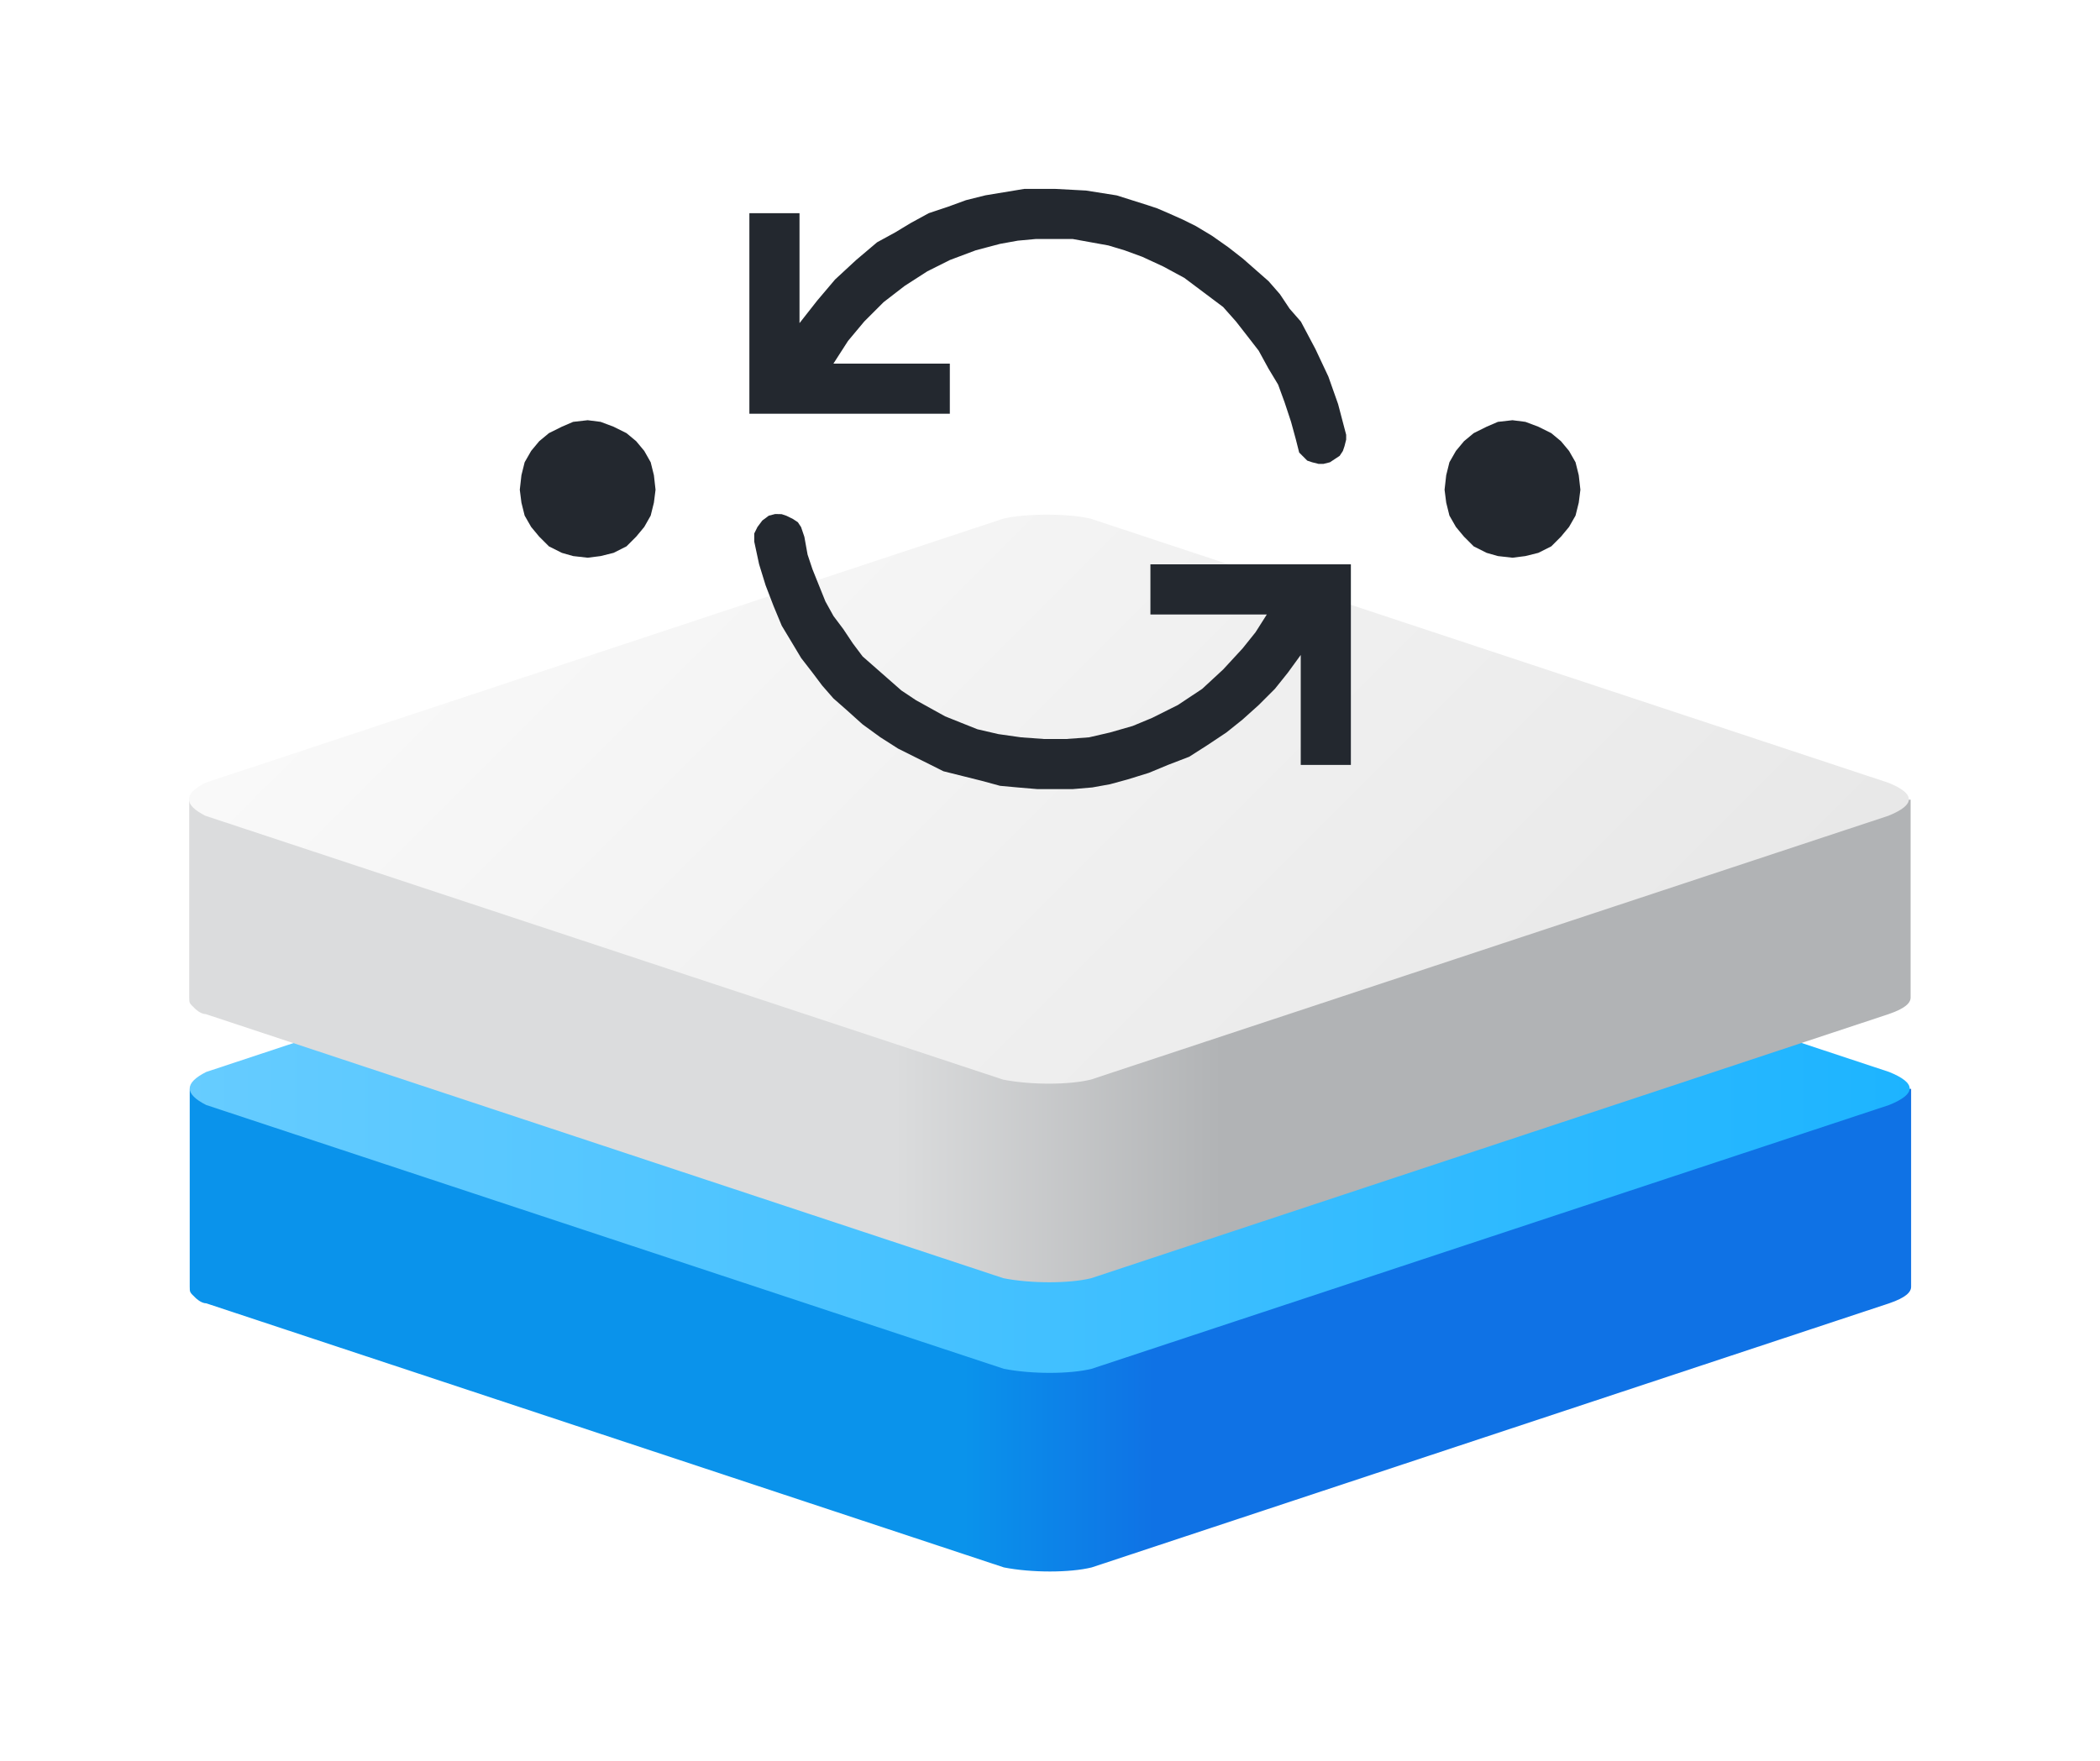
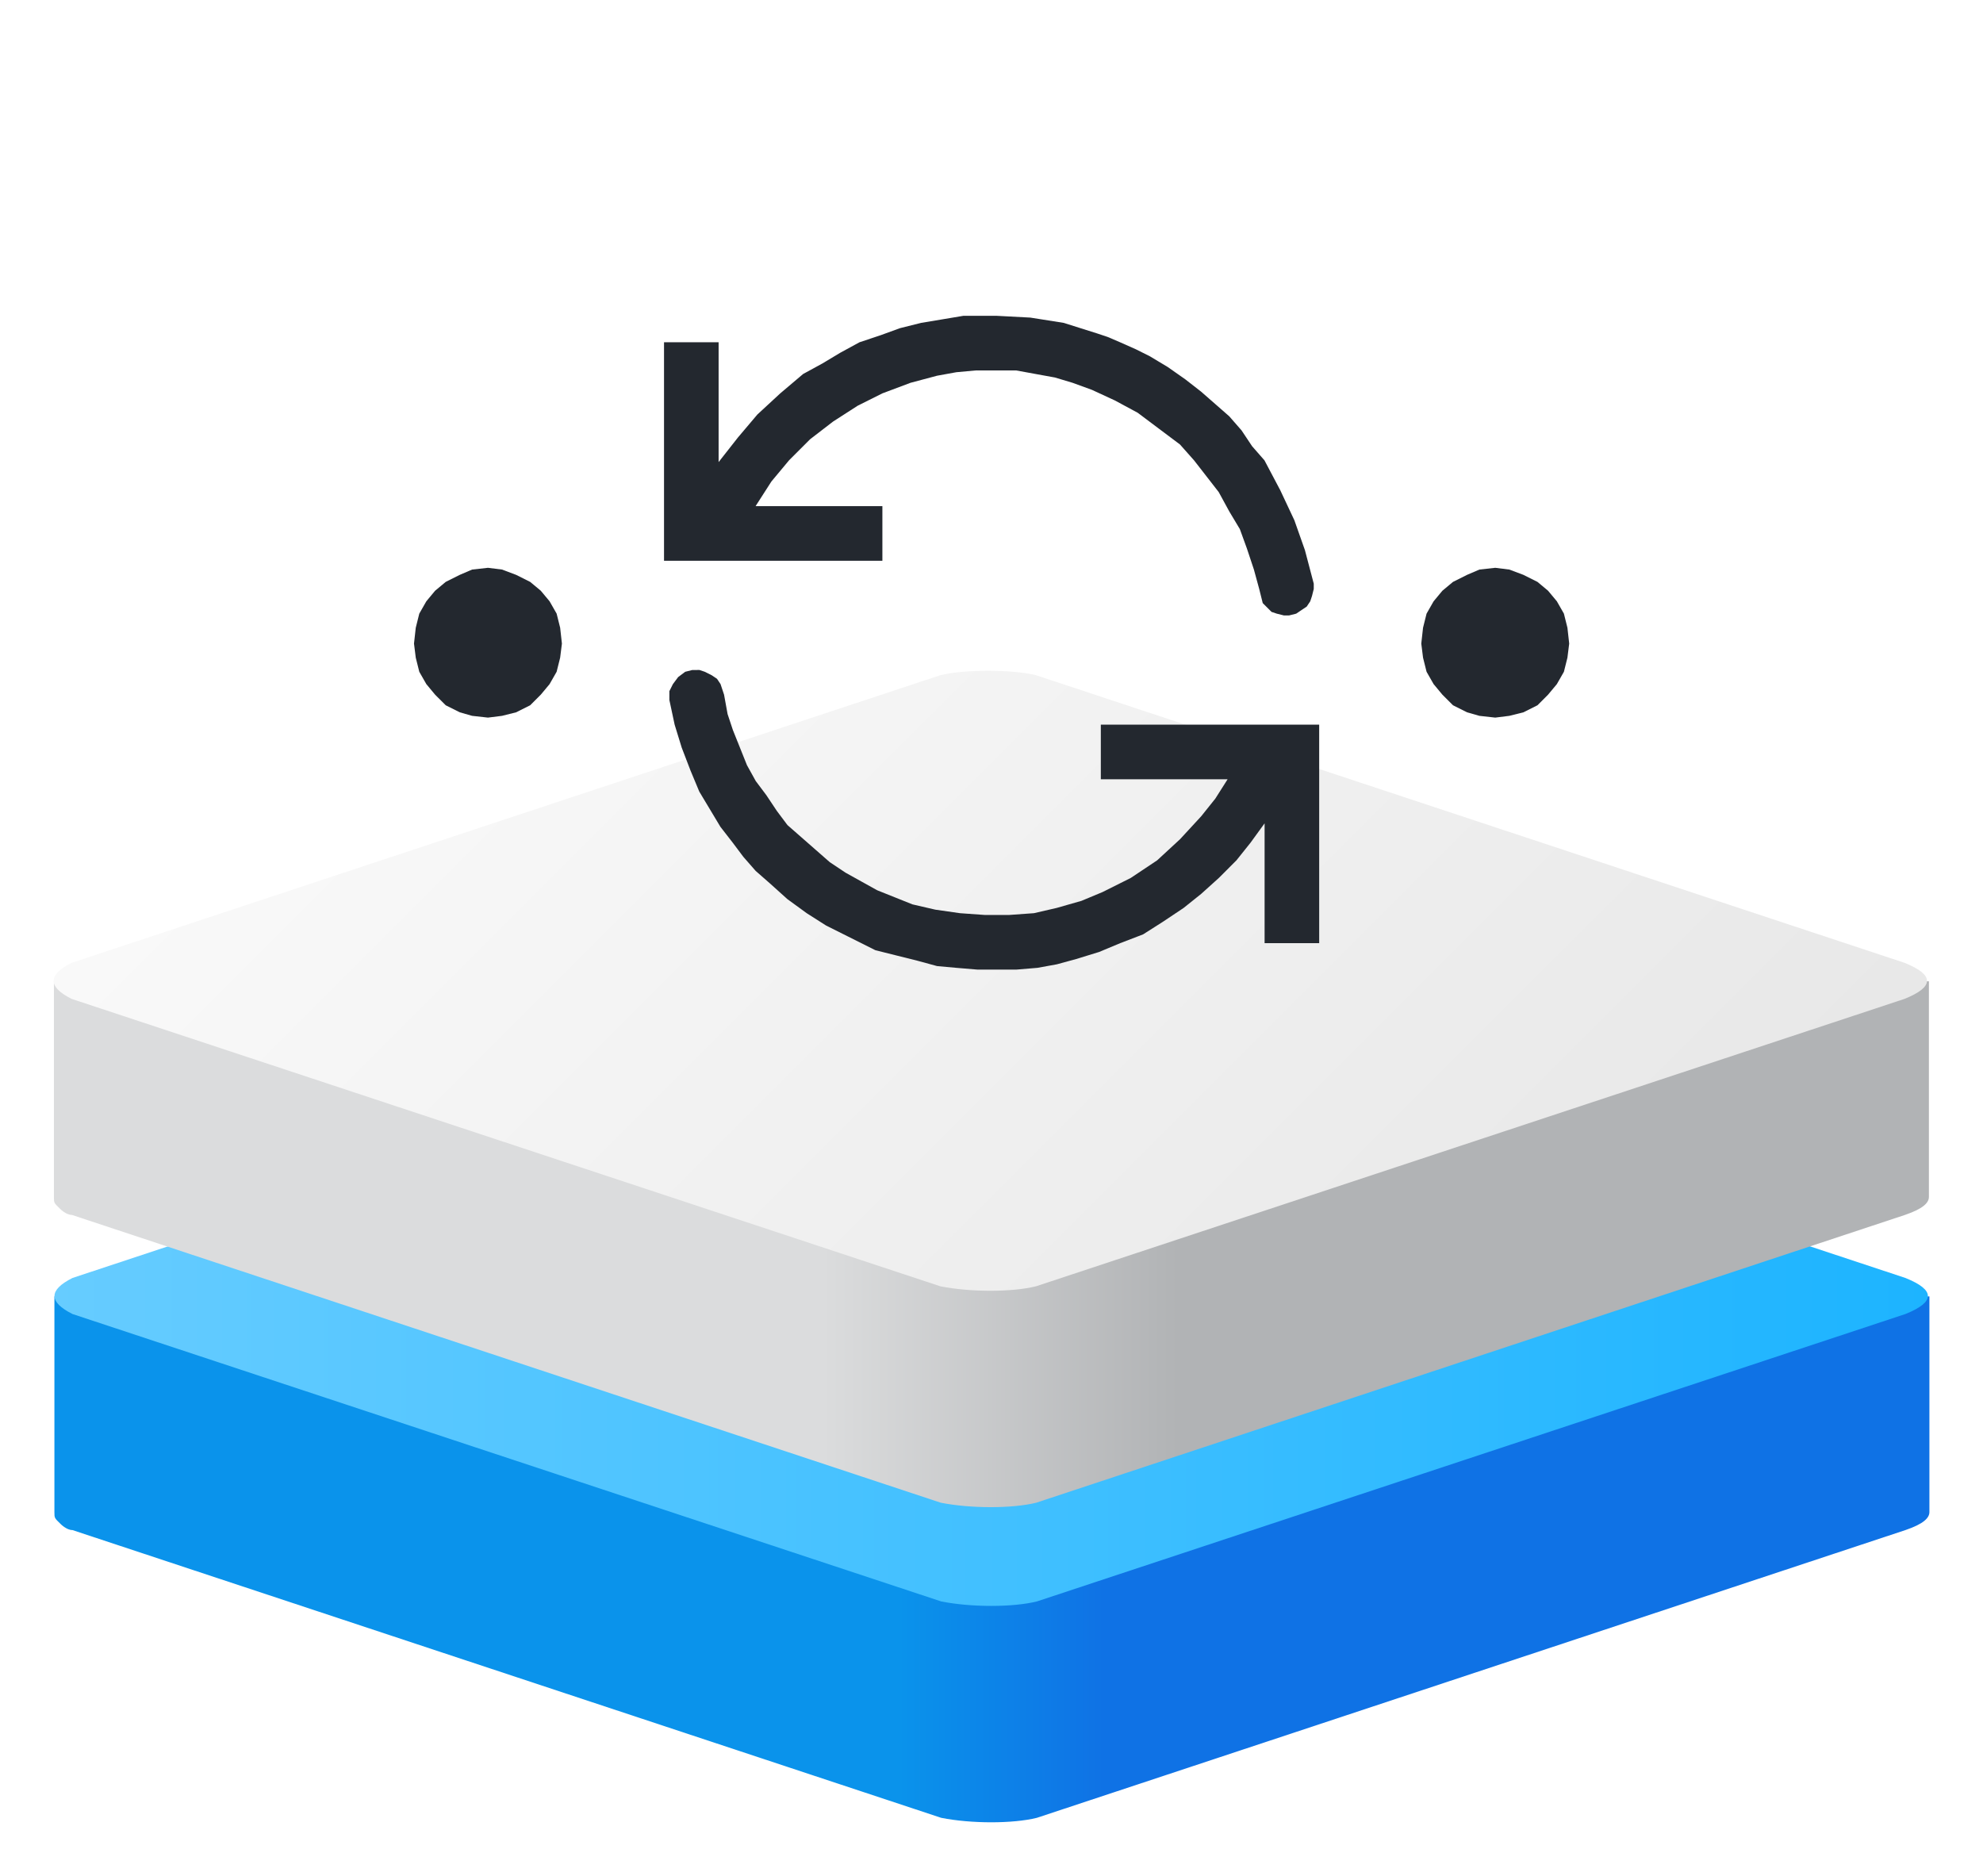
- <svg xmlns="http://www.w3.org/2000/svg" width="111.145" height="93.197" viewBox="0 0 29.407 24.658" version="1.1" id="svg226">
+ <svg xmlns="http://www.w3.org/2000/svg" width="370" height="350" viewBox="0 0 97.896 92.604" version="1.1" id="svg226">
  <defs id="defs220">
-     <linearGradient id="g368488a2f1_0_0.5" gradientUnits="userSpaceOnUse" gradientTransform="matrix(2.448908,0,0,2.448908,-456.4434,-110.8215)" spreadMethod="pad" x1="19.441" y1="27.776" x2="12.897" y2="21.231">
+     <linearGradient id="g368488a2f1_0_0.5" gradientUnits="userSpaceOnUse" gradientTransform="matrix(9.40387,0,0,9.40387,-546.1829,-307.2231)" spreadMethod="pad" x1="19.441" y1="27.776" x2="12.897" y2="21.231">
      <stop offset="0.0" stop-color="#e5e5e5" id="stop65" />
      <stop offset="1.0" stop-color="#fcfcfc" id="stop67" />
    </linearGradient>
-     <linearGradient id="g368488a2f1_0_0.4" gradientUnits="userSpaceOnUse" gradientTransform="matrix(2.525406,0,0,2.525406,-456.4434,-110.8215)" spreadMethod="pad" x1="7.739" y1="29.614" x2="17.284" y2="29.614">
+     <linearGradient id="g368488a2f1_0_0.4" gradientUnits="userSpaceOnUse" gradientTransform="matrix(9.697627,0,0,9.697627,-546.1829,-307.2231)" spreadMethod="pad" x1="7.739" y1="29.614" x2="17.284" y2="29.614">
      <stop offset="0.0" stop-color="#dbdcdd" id="stop52" />
      <stop offset="0.41" stop-color="#dbdcdd" id="stop54" />
      <stop offset="0.6" stop-color="#b1b3b5" id="stop56" />
      <stop offset="1.0" stop-color="#b1b3b5" id="stop58" />
    </linearGradient>
-     <linearGradient id="g368488a2f1_0_0.3" gradientUnits="userSpaceOnUse" gradientTransform="matrix(2.52436,0,0,2.52436,-456.4434,-110.8215)" spreadMethod="pad" x1="7.745" y1="30.129" x2="17.286" y2="30.129">
+     <linearGradient id="g368488a2f1_0_0.3" gradientUnits="userSpaceOnUse" gradientTransform="matrix(9.69361,0,0,9.69361,-546.1829,-307.2231)" spreadMethod="pad" x1="7.745" y1="30.129" x2="17.286" y2="30.129">
      <stop offset="0.0" stop-color="#66ccff" id="stop43" />
      <stop offset="1.0" stop-color="#1db4ff" id="stop45" />
    </linearGradient>
-     <linearGradient id="g368488a2f1_0_0.2" gradientUnits="userSpaceOnUse" gradientTransform="matrix(2.525406,0,0,2.525406,-456.4434,-110.8215)" spreadMethod="pad" x1="7.742" y1="31.218" x2="17.287" y2="31.218">
+     <linearGradient id="g368488a2f1_0_0.2" gradientUnits="userSpaceOnUse" gradientTransform="matrix(9.697627,0,0,9.697627,-546.1829,-307.2231)" spreadMethod="pad" x1="7.742" y1="31.218" x2="17.287" y2="31.218">
      <stop offset="0.0" stop-color="#0a93eb" id="stop30" />
      <stop offset="0.45" stop-color="#0a93eb" id="stop32" />
      <stop offset="0.56" stop-color="#0f72e5" id="stop34" />
      <stop offset="1.0" stop-color="#0f72e5" id="stop36" />
    </linearGradient>
  </defs>
-   <g id="layer1" transform="translate(439.5488,53.99584)">
-     <path style="fill:url(#g368488a2f1_0_0.2);fill-rule:evenodd;stroke-width:0.265" d="m -412.787,-38.744 v 0 c 0,2.772 0,2.772 0,2.772 0,0.076 -0.076,0.153 -0.308,0.232 -11.166,3.699 -11.166,3.699 -11.166,3.699 -0.308,0.076 -0.845,0.076 -1.23,0 -11.169,-3.699 -11.169,-3.699 -11.169,-3.699 -0.076,0 -0.153,-0.079 -0.153,-0.079 -0.079,-0.076 -0.079,-0.076 -0.079,-0.153 0,-2.772 0,-2.772 0,-2.772 h 24.105" id="path41" />
-     <path style="fill:url(#g368488a2f1_0_0.3);fill-rule:evenodd;stroke-width:0.265" d="m -424.262,-34.823 v 0 c 11.167,-3.695 11.167,-3.695 11.167,-3.695 0.384,-0.155 0.384,-0.308 0,-0.463 -11.167,-3.698 -11.167,-3.698 -11.167,-3.698 -0.308,-0.076 -0.922,-0.076 -1.23,0 -11.169,3.698 -11.169,3.698 -11.169,3.698 -0.308,0.155 -0.308,0.308 0,0.463 11.169,3.695 11.169,3.695 11.169,3.695 0.385,0.076 0.922,0.076 1.23,0" id="path50" />
-     <path style="fill:url(#g368488a2f1_0_0.4);fill-rule:evenodd;stroke-width:0.265" d="m -412.794,-42.795 v 0 c 0,2.772 0,2.772 0,2.772 0,0.076 -0.076,0.153 -0.308,0.232 -11.166,3.699 -11.166,3.699 -11.166,3.699 -0.308,0.076 -0.845,0.076 -1.23,0 -11.169,-3.699 -11.169,-3.699 -11.169,-3.699 -0.076,0 -0.153,-0.079 -0.153,-0.079 -0.079,-0.076 -0.079,-0.076 -0.079,-0.153 0,-2.772 0,-2.772 0,-2.772 h 24.105" id="path63" />
-     <path style="fill:url(#g368488a2f1_0_0.5);fill-rule:evenodd;stroke-width:0.265" d="m -424.273,-38.874 v 0 c 11.167,-3.695 11.167,-3.695 11.167,-3.695 0.384,-0.155 0.384,-0.308 0,-0.463 -11.167,-3.698 -11.167,-3.698 -11.167,-3.698 -0.308,-0.076 -0.922,-0.076 -1.23,0 -11.169,3.698 -11.169,3.698 -11.169,3.698 -0.308,0.155 -0.308,0.308 0,0.463 11.169,3.695 11.169,3.695 11.169,3.695 0.385,0.076 0.922,0.076 1.23,0" id="path72" />
-     <path style="fill:#23282f;fill-rule:evenodd;stroke-width:0.265" d="m -425.206,-51.35 -0.272,0.045 -0.272,0.045 -0.272,0.068 -0.249,0.091 -0.272,0.091 -0.249,0.136 -0.226,0.136 -0.249,0.136 -0.294,0.249 -0.294,0.272 -0.249,0.294 -0.249,0.317 v -1.54 h -0.702 v 2.809 h 2.807 v -0.702 h -1.63 l 0.204,-0.317 0.227,-0.272 0.272,-0.272 0.294,-0.227 0.317,-0.204 0.317,-0.159 0.362,-0.136 0.34,-0.09 0.249,-0.045 0.249,-0.023 h 0.521 l 0.249,0.045 0.249,0.045 0.226,0.068 0.249,0.091 0.294,0.136 0.294,0.159 0.272,0.204 0.272,0.204 0.181,0.204 0.159,0.204 0.158,0.204 0.136,0.249 0.136,0.226 0.091,0.249 0.09,0.272 0.068,0.249 0.023,0.091 0.023,0.091 0.045,0.045 0.068,0.068 0.068,0.023 0.091,0.023 h 0.068 l 0.091,-0.023 0.068,-0.045 0.068,-0.045 0.045,-0.068 0.023,-0.068 0.023,-0.091 v -0.068 l -0.113,-0.43 -0.136,-0.385 -0.181,-0.385 -0.204,-0.385 -0.158,-0.181 -0.136,-0.204 -0.158,-0.181 -0.181,-0.159 -0.181,-0.159 -0.204,-0.159 -0.226,-0.159 -0.113,-0.068 -0.113,-0.068 -0.181,-0.09 -0.204,-0.091 -0.158,-0.068 -0.136,-0.045 -0.43,-0.136 -0.43,-0.068 -0.43,-0.023 z" id="path164" />
-     <path style="fill:#23282f;fill-rule:evenodd;stroke-width:0.265" d="m -428.693,-46.796 -0.09,0.023 -0.091,0.068 -0.068,0.091 -0.045,0.091 v 0.113 l 0.068,0.317 0.091,0.295 0.113,0.294 0.113,0.272 0.136,0.226 0.136,0.227 0.158,0.204 0.136,0.181 0.158,0.181 0.181,0.159 0.227,0.204 0.249,0.181 0.249,0.159 0.272,0.136 0.181,0.09 0.181,0.091 0.272,0.068 0.272,0.068 0.249,0.068 0.249,0.023 0.272,0.023 h 0.498 l 0.272,-0.023 0.249,-0.045 0.249,-0.068 0.294,-0.091 0.272,-0.113 0.294,-0.113 0.249,-0.159 0.272,-0.181 0.226,-0.181 0.227,-0.204 0.226,-0.226 0.181,-0.226 0.181,-0.249 v 1.54 h 0.702 v -2.809 h -2.807 v 0.702 h 1.63 l -0.158,0.249 -0.181,0.226 -0.272,0.295 -0.294,0.272 -0.34,0.226 -0.362,0.181 -0.272,0.113 -0.317,0.091 -0.294,0.068 -0.317,0.023 h -0.317 l -0.317,-0.023 -0.317,-0.045 -0.294,-0.068 -0.226,-0.09 -0.227,-0.091 -0.204,-0.113 -0.204,-0.113 -0.204,-0.136 -0.181,-0.159 -0.181,-0.159 -0.181,-0.159 -0.136,-0.181 -0.136,-0.204 -0.136,-0.181 -0.113,-0.204 -0.091,-0.226 -0.091,-0.227 -0.068,-0.204 -0.045,-0.249 -0.023,-0.068 -0.023,-0.068 -0.045,-0.068 -0.068,-0.045 -0.091,-0.045 -0.068,-0.023 z" id="path166" />
-     <path style="fill:#23282f;fill-rule:evenodd;stroke-width:0.265" d="m -431.319,-48.11 -0.204,0.023 -0.158,0.068 -0.181,0.09 -0.136,0.113 -0.113,0.136 -0.091,0.159 -0.045,0.181 -0.023,0.204 0.023,0.181 0.045,0.181 0.091,0.159 0.113,0.136 0.136,0.136 0.181,0.091 0.158,0.045 0.204,0.023 0.181,-0.023 0.181,-0.045 0.181,-0.091 0.136,-0.136 0.113,-0.136 0.09,-0.159 0.045,-0.181 0.023,-0.181 -0.023,-0.204 -0.045,-0.181 -0.09,-0.159 -0.113,-0.136 -0.136,-0.113 -0.181,-0.09 -0.181,-0.068 z" id="path168" />
-     <path style="fill:#23282f;fill-rule:evenodd;stroke-width:0.265" d="m -418.369,-48.11 -0.204,0.023 -0.158,0.068 -0.181,0.09 -0.136,0.113 -0.113,0.136 -0.091,0.159 -0.045,0.181 -0.023,0.204 0.023,0.181 0.045,0.181 0.091,0.159 0.113,0.136 0.136,0.136 0.181,0.091 0.158,0.045 0.204,0.023 0.181,-0.023 0.181,-0.045 0.181,-0.091 0.136,-0.136 0.113,-0.136 0.091,-0.159 0.045,-0.181 0.023,-0.181 -0.023,-0.204 -0.045,-0.181 -0.091,-0.159 -0.113,-0.136 -0.136,-0.113 -0.181,-0.09 -0.181,-0.068 z" id="path170" />
+   <g id="layer1" transform="translate(473.7932,94.4407)">
+     <path style="fill:url(#g368488a2f1_0_0.2);fill-rule:evenodd;stroke-width:1.016" d="m -378.543,-30.443 v 0 c 0,10.645 0,10.645 0,10.645 0,0.293 -0.293,0.587 -1.183,0.89 -42.88,14.205 -42.88,14.205 -42.88,14.205 -1.183,0.294 -3.246,0.294 -4.722,0 -42.889,-14.205 -42.889,-14.205 -42.889,-14.205 -0.294,0 -0.587,-0.303 -0.587,-0.303 -0.303,-0.294 -0.303,-0.294 -0.303,-0.587 0,-10.645 0,-10.645 0,-10.645 h 92.562" id="path41" />
+     <path style="fill:url(#g368488a2f1_0_0.3);fill-rule:evenodd;stroke-width:1.016" d="m -422.605,-15.385 v 0 c 42.88,-14.189 42.88,-14.189 42.88,-14.189 1.476,-0.596 1.476,-1.183 0,-1.779 -42.88,-14.199 -42.88,-14.199 -42.88,-14.199 -1.183,-0.293 -3.539,-0.293 -4.722,0 -42.889,14.199 -42.889,14.199 -42.889,14.199 -1.182,0.596 -1.182,1.183 0,1.779 42.889,14.189 42.889,14.189 42.889,14.189 1.477,0.294 3.539,0.294 4.722,0" id="path50" />
+     <path style="fill:url(#g368488a2f1_0_0.4);fill-rule:evenodd;stroke-width:1.016" d="m -378.568,-46 v 0 c 0,10.645 0,10.645 0,10.645 0,0.293 -0.293,0.587 -1.183,0.89 -42.88,14.205 -42.88,14.205 -42.88,14.205 -1.183,0.294 -3.246,0.294 -4.722,0 -42.889,-14.205 -42.889,-14.205 -42.889,-14.205 -0.294,0 -0.587,-0.303 -0.587,-0.303 -0.303,-0.294 -0.303,-0.294 -0.303,-0.587 0,-10.645 0,-10.645 0,-10.645 h 92.562" id="path63" />
+     <path style="fill:url(#g368488a2f1_0_0.5);fill-rule:evenodd;stroke-width:1.016" d="m -422.649,-30.942 v 0 c 42.88,-14.189 42.88,-14.189 42.88,-14.189 1.476,-0.596 1.476,-1.183 0,-1.779 -42.88,-14.199 -42.88,-14.199 -42.88,-14.199 -1.183,-0.293 -3.539,-0.293 -4.722,0 -42.889,14.199 -42.889,14.199 -42.889,14.199 -1.182,0.596 -1.182,1.183 0,1.779 42.889,14.189 42.889,14.189 42.889,14.189 1.477,0.294 3.539,0.294 4.722,0" id="path72" />
+     <path style="fill:#23282f;fill-rule:evenodd;stroke-width:1.016" d="m -426.231,-78.851 -1.044,0.175 -1.043,0.174 -1.044,0.261 -0.956,0.348 -1.044,0.348 -0.957,0.522 -0.869,0.522 -0.956,0.522 -1.13,0.957 -1.13,1.044 -0.956,1.13 -0.957,1.218 v -5.915 h -2.695 v 10.787 h 10.78 v -2.697 h -6.26 l 0.782,-1.218 0.87,-1.044 1.043,-1.043 1.13,-0.87 1.217,-0.783 1.217,-0.609 1.391,-0.522 1.304,-0.348 0.956,-0.174 0.957,-0.088 h 1.999 l 0.956,0.175 0.957,0.174 0.869,0.261 0.956,0.348 1.13,0.522 1.13,0.609 1.043,0.783 1.044,0.783 0.695,0.783 0.609,0.783 0.609,0.784 0.522,0.957 0.521,0.87 0.348,0.957 0.347,1.043 0.261,0.957 0.087,0.348 0.087,0.348 0.174,0.174 0.261,0.261 0.26,0.087 0.348,0.087 h 0.26 l 0.348,-0.087 0.26,-0.175 0.26,-0.174 0.174,-0.261 0.087,-0.261 0.087,-0.348 v -0.261 l -0.435,-1.652 -0.522,-1.479 -0.695,-1.479 -0.782,-1.479 -0.609,-0.696 -0.522,-0.783 -0.608,-0.696 -0.695,-0.609 -0.696,-0.609 -0.782,-0.609 -0.869,-0.609 -0.435,-0.261 -0.434,-0.261 -0.695,-0.348 -0.783,-0.348 -0.609,-0.261 -0.521,-0.174 -1.652,-0.522 -1.651,-0.261 -1.652,-0.087 z" id="path164" />
+     <path style="fill:#23282f;fill-rule:evenodd;stroke-width:1.016" d="m -439.619,-61.365 -0.347,0.087 -0.348,0.261 -0.26,0.348 -0.174,0.348 v 0.435 l 0.26,1.218 0.348,1.131 0.434,1.13 0.435,1.044 0.522,0.87 0.522,0.87 0.608,0.783 0.522,0.696 0.609,0.696 0.695,0.609 0.87,0.783 0.956,0.696 0.956,0.609 1.044,0.522 0.695,0.348 0.695,0.348 1.044,0.261 1.043,0.261 0.957,0.261 0.956,0.087 1.044,0.087 h 1.913 l 1.043,-0.087 0.957,-0.174 0.956,-0.261 1.13,-0.348 1.043,-0.435 1.13,-0.434 0.957,-0.609 1.043,-0.696 0.869,-0.696 0.87,-0.784 0.869,-0.87 0.695,-0.87 0.695,-0.957 v 5.915 h 2.695 v -10.787 h -10.78 v 2.697 h 6.259 l -0.608,0.957 -0.696,0.87 -1.043,1.131 -1.13,1.043 -1.304,0.87 -1.391,0.696 -1.043,0.435 -1.217,0.348 -1.13,0.261 -1.217,0.087 h -1.217 l -1.217,-0.087 -1.216,-0.174 -1.13,-0.261 -0.869,-0.348 -0.87,-0.348 -0.782,-0.434 -0.782,-0.435 -0.782,-0.522 -0.695,-0.609 -0.695,-0.609 -0.695,-0.609 -0.522,-0.696 -0.522,-0.783 -0.522,-0.696 -0.434,-0.783 -0.348,-0.87 -0.348,-0.87 -0.26,-0.783 -0.174,-0.957 -0.087,-0.261 -0.087,-0.261 -0.174,-0.261 -0.26,-0.175 -0.348,-0.174 -0.26,-0.087 z" id="path166" />
+     <path style="fill:#23282f;fill-rule:evenodd;stroke-width:1.016" d="m -449.704,-66.411 -0.782,0.087 -0.609,0.261 -0.695,0.348 -0.522,0.435 -0.434,0.522 -0.348,0.609 -0.174,0.696 -0.087,0.783 0.087,0.696 0.174,0.696 0.348,0.609 0.434,0.522 0.522,0.522 0.695,0.348 0.609,0.174 0.782,0.087 0.695,-0.087 0.695,-0.174 0.695,-0.348 0.522,-0.522 0.435,-0.522 0.348,-0.609 0.174,-0.696 0.087,-0.696 -0.087,-0.783 -0.174,-0.696 -0.348,-0.609 -0.435,-0.522 -0.522,-0.435 -0.695,-0.348 -0.695,-0.261 z" id="path168" />
+     <path style="fill:#23282f;fill-rule:evenodd;stroke-width:1.016" d="m -399.977,-66.411 -0.782,0.087 -0.609,0.261 -0.695,0.348 -0.522,0.435 -0.434,0.522 -0.348,0.609 -0.174,0.696 -0.087,0.783 0.087,0.696 0.174,0.696 0.348,0.609 0.434,0.522 0.522,0.522 0.695,0.348 0.609,0.174 0.782,0.087 0.695,-0.087 0.696,-0.174 0.695,-0.348 0.521,-0.522 0.435,-0.522 0.348,-0.609 0.174,-0.696 0.087,-0.696 -0.087,-0.783 -0.174,-0.696 -0.348,-0.609 -0.435,-0.522 -0.521,-0.435 -0.695,-0.348 -0.696,-0.261 z" id="path170" />
  </g>
</svg>
